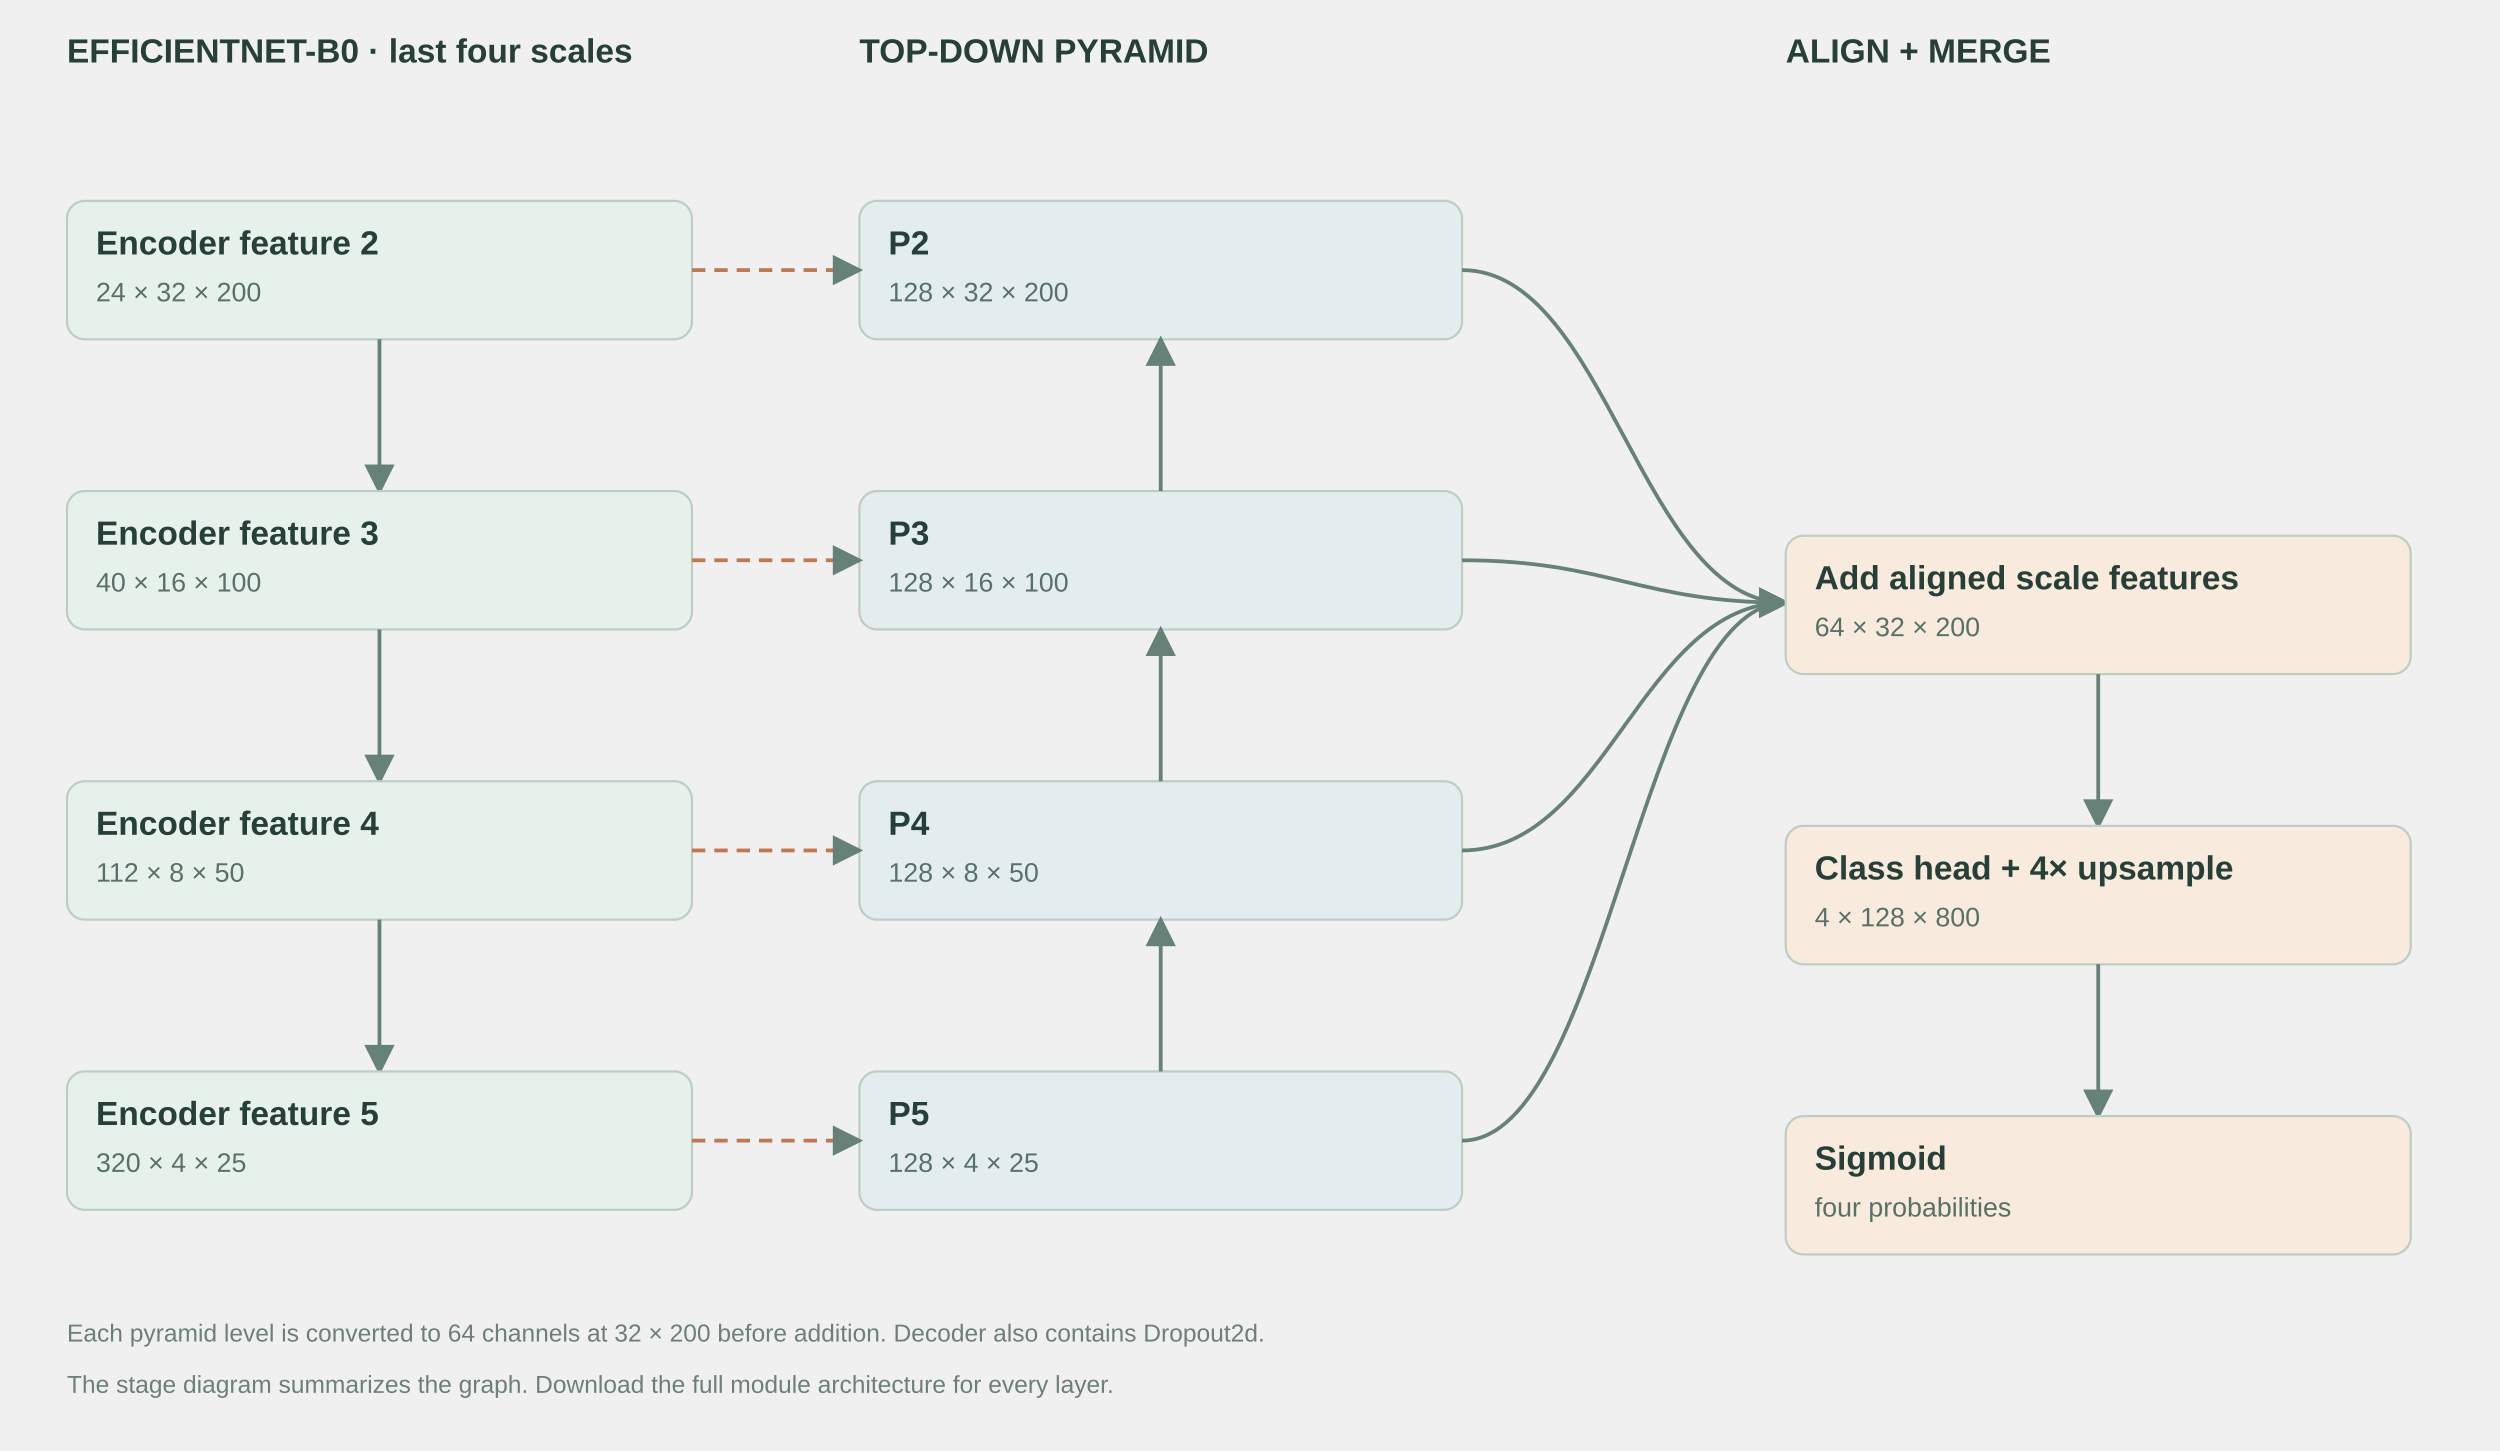
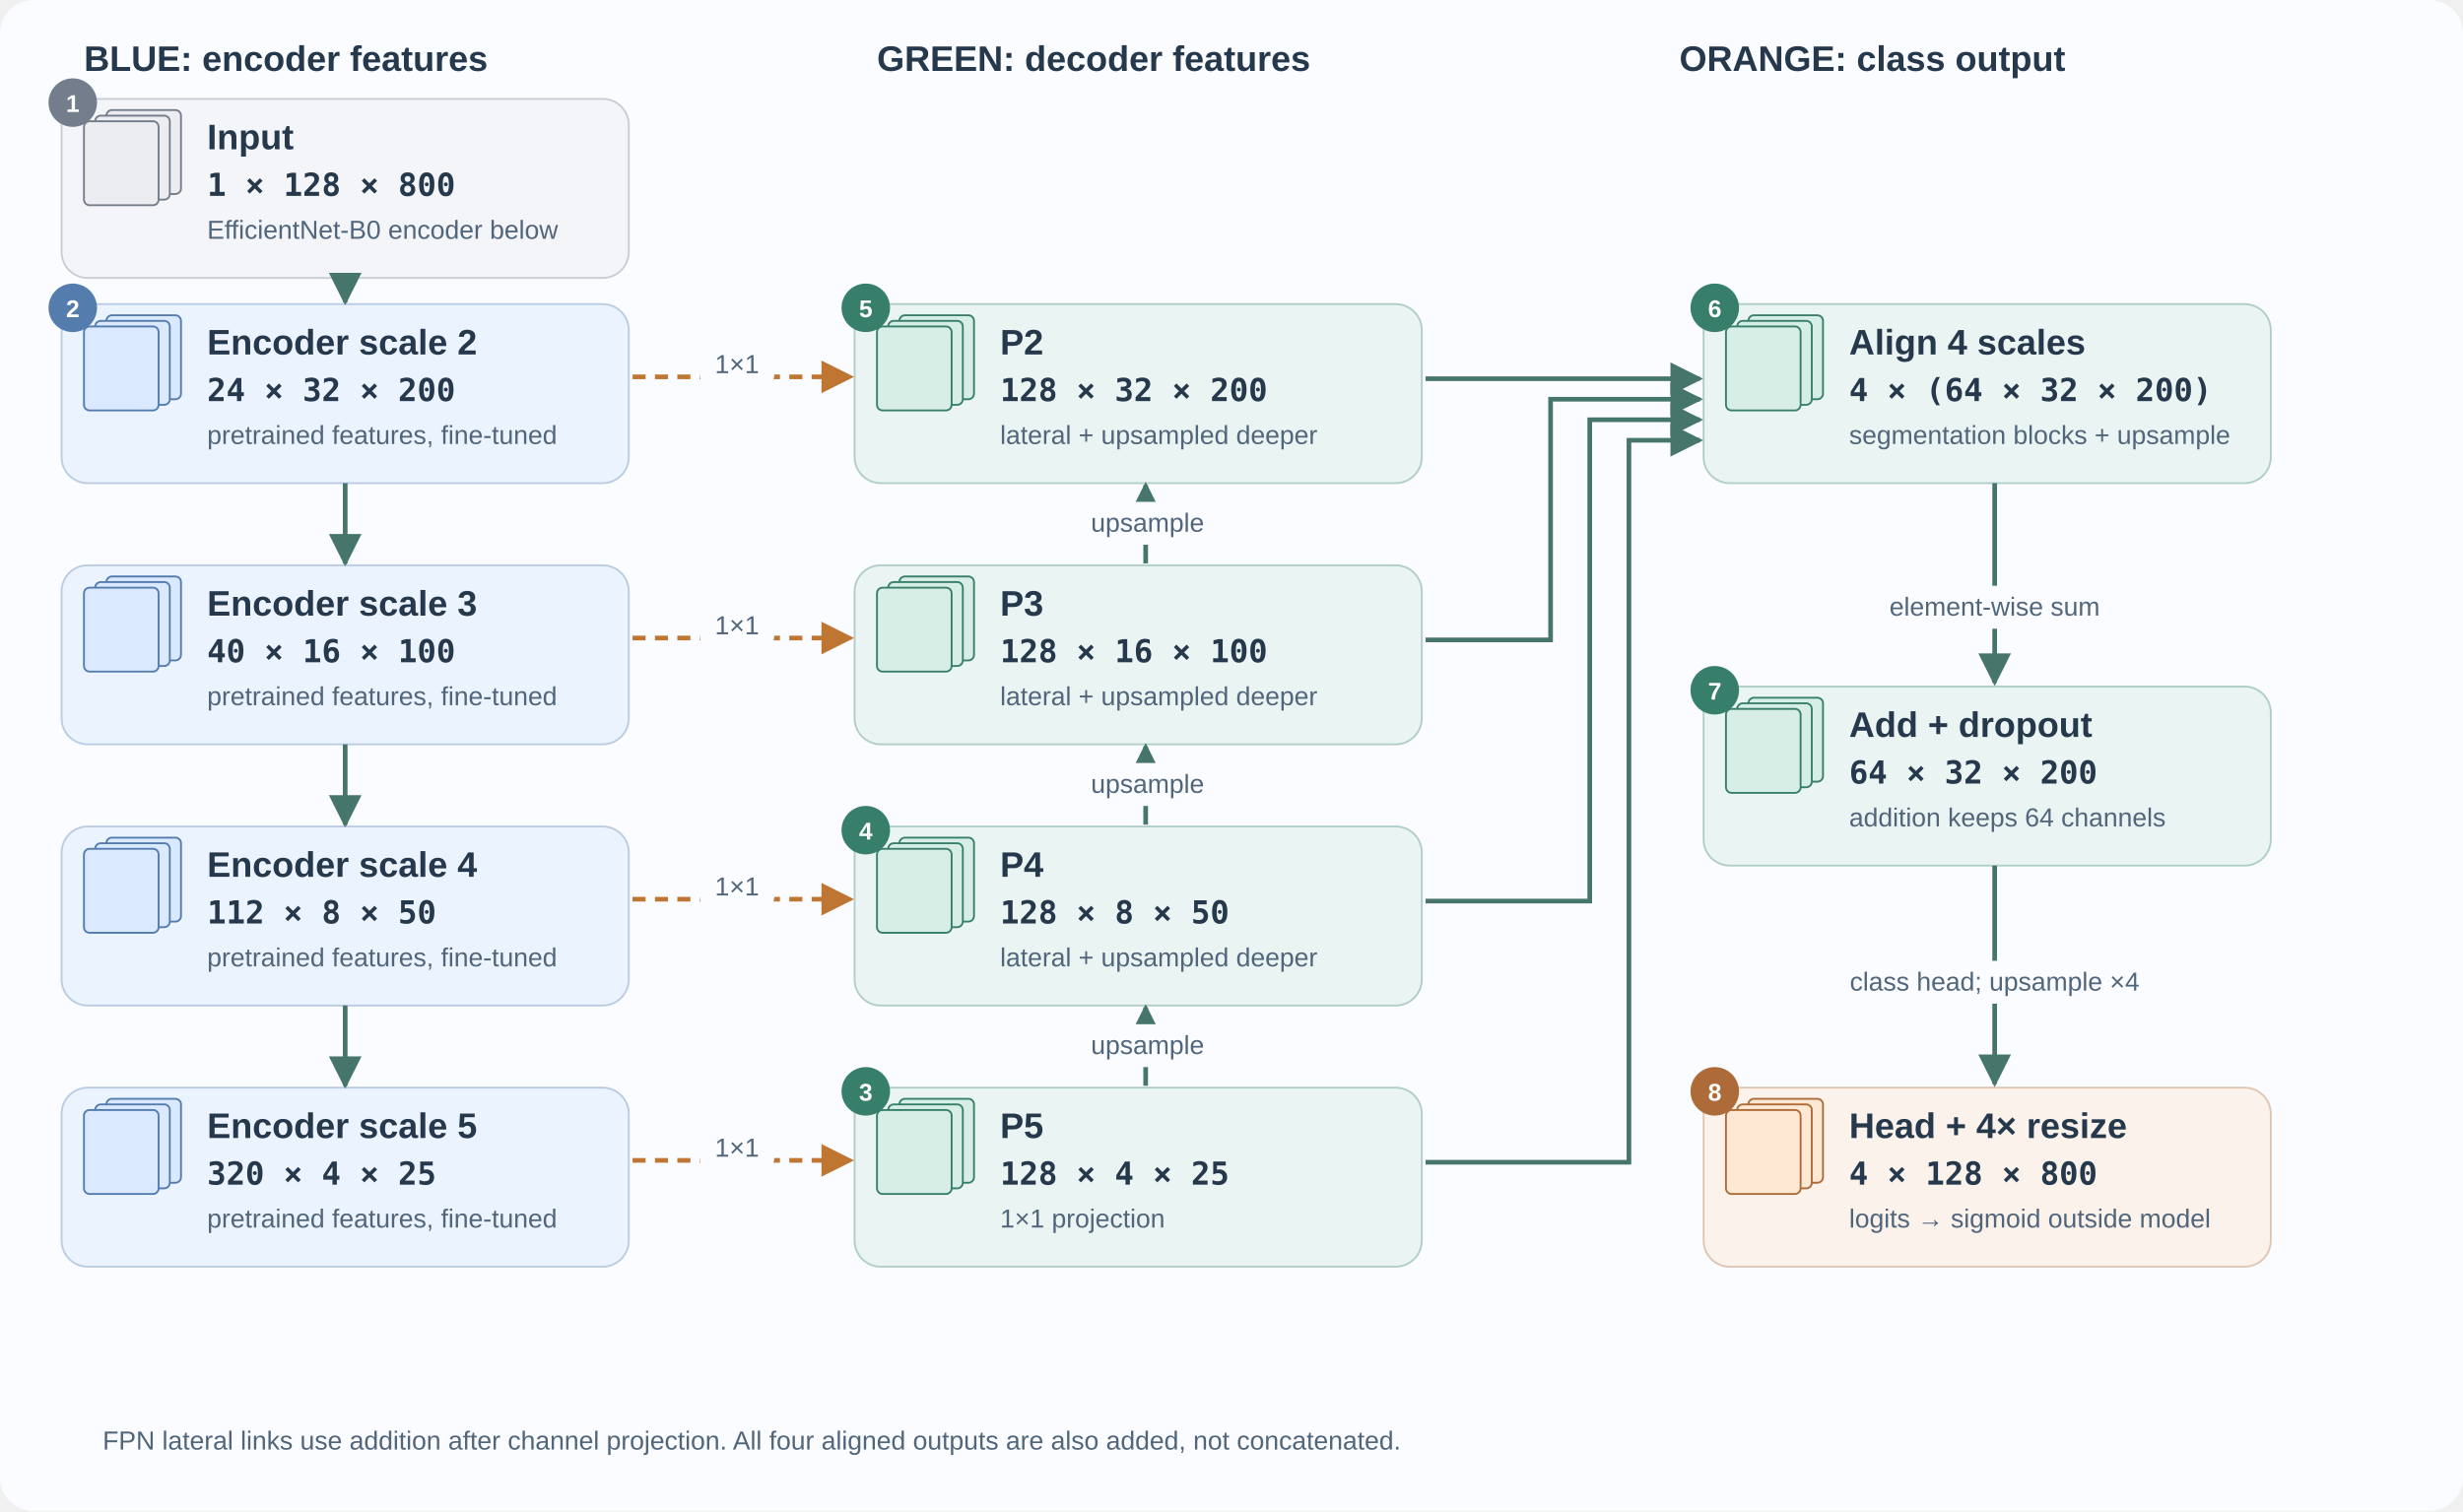
- <svg xmlns="http://www.w3.org/2000/svg" viewBox="0 0 1120 650" role="group" aria-label="efficientnet_b0_fpn · actual checkpoint stage shapes">
+ <svg xmlns="http://www.w3.org/2000/svg" viewBox="0 0 1320 810" class="actual-architecture" role="img" aria-label="efficientnet_b0_fpn verified feature map architecture">
  <defs>
-     <marker id="arrow" markerWidth="8" markerHeight="8" refX="7" refY="4" orient="auto">
-       <path d="M0 0L8 4L0 8" fill="#668177" />
+     <marker id="efficientnet_b0_fpn-flow" viewBox="0 0 10 10" refX="9" refY="5" markerWidth="7" markerHeight="7" orient="auto">
+       <path d="M0 0 L10 5 L0 10 Z" fill="#46766b" />
+     </marker>
+     <marker id="efficientnet_b0_fpn-skip" viewBox="0 0 10 10" refX="9" refY="5" markerWidth="7" markerHeight="7" orient="auto">
+       <path d="M0 0 L10 5 L0 10 Z" fill="#c07633" />
    </marker>
  </defs>
-   <style>text{font-family:Arial,sans-serif;fill:#263f38}.title{font-size:15px;font-weight:bold}.sub{font-size:12px;fill:#577168}.tiny{font-size:11px;fill:#6c8077}.wire{fill:none;stroke:#668177;stroke-width:1.7;marker-end:url(#arrow)}.skip{fill:none;stroke:#be7951;stroke-width:1.7;stroke-dasharray:6 4;marker-end:url(#arrow)}</style>
-   <text x="30" y="28" class="title">EFFICIENTNET-B0 · last four scales</text>
-   <text x="385" y="28" class="title">TOP-DOWN PYRAMID</text>
-   <text x="800" y="28" class="title">ALIGN + MERGE</text>
-   <g data-detail="efficientnet_b0_fpn:enc2" tabindex="0" role="button" aria-label="Encoder feature 2: 24 × 32 × 200">
-     <rect x="30" y="90" width="280" height="62" rx="8" fill="#e7f1eb" stroke="#bdcec2" />
-     <text x="43" y="114" class="title">Encoder feature 2</text>
-     <text x="43" y="135" class="sub">24 × 32 × 200</text>
+   <style>.actual-architecture text{font-family:Arial,sans-serif;fill:#26394c}.actual-architecture .small{font-size:14px;fill:#51657b}.actual-architecture .shape{font:17px ui-monospace,monospace;font-weight:bold}.actual-architecture .heading{font-size:19px;font-weight:bold}.layer:focus{outline:none}.layer:focus .frame{stroke:#b05b22;stroke-width:3}.actual-architecture .arch-wire{stroke:#46766b;stroke-width:2.5;fill:none}.actual-architecture .arch-skip{stroke:#c07633;stroke-width:2.5;stroke-dasharray:7 5;fill:none}</style>
+   <rect width="100%" height="100%" rx="18" fill="#fafcff" />
+   <text x="45" y="38" class="heading" text-anchor="start">BLUE: encoder features</text>
+   <text x="470" y="38" class="heading" text-anchor="start">GREEN: decoder features</text>
+   <text x="900" y="38" class="heading" text-anchor="start">ORANGE: class output</text>
+   <g class="layer" data-stage="input" tabindex="0" role="button" aria-label="Input, 1 × 128 × 800">
+     <rect class="frame" x="33" y="53" width="304" height="96" rx="14" fill="#ecedf0" fill-opacity=".45" stroke="#737d8c" stroke-opacity=".35" />
+     <rect x="57" y="59.0" width="40" height="45" rx="3" fill="#ecedf0" stroke="#737d8c" />
+     <rect x="51" y="62.0" width="40" height="45" rx="3" fill="#ecedf0" stroke="#737d8c" />
+     <rect x="45" y="65.0" width="40" height="45" rx="3" fill="#ecedf0" stroke="#737d8c" />
+     <text x="111" y="80" class="heading" text-anchor="start">Input</text>
+     <text x="111" y="105" class="shape" text-anchor="start">1 × 128 × 800</text>
+     <text x="111" y="128" class="small" text-anchor="start">EfficientNet-B0 encoder below</text>
+     <circle cx="39" cy="55" r="13" fill="#737d8c" />
+     <text x="39" y="60" text-anchor="middle" style="font-size:13px;fill:white;font-weight:bold">1</text>
  </g>
-   <path d="M170 152 V220" class="wire" />
-   <g data-detail="efficientnet_b0_fpn:enc3" tabindex="0" role="button" aria-label="Encoder feature 3: 40 × 16 × 100">
-     <rect x="30" y="220" width="280" height="62" rx="8" fill="#e7f1eb" stroke="#bdcec2" />
-     <text x="43" y="244" class="title">Encoder feature 3</text>
-     <text x="43" y="265" class="sub">40 × 16 × 100</text>
+   <path class="arch-wire" d="M185 149 V162" marker-end="url(#efficientnet_b0_fpn-flow)" />
+   <g class="layer" data-stage="enc0" tabindex="0" role="button" aria-label="Encoder scale 2, 24 × 32 × 200">
+     <rect class="frame" x="33" y="163" width="304" height="96" rx="14" fill="#dae9ff" fill-opacity=".45" stroke="#547cad" stroke-opacity=".35" />
+     <rect x="57" y="169.0" width="40" height="45" rx="3" fill="#dae9ff" stroke="#547cad" />
+     <rect x="51" y="172.0" width="40" height="45" rx="3" fill="#dae9ff" stroke="#547cad" />
+     <rect x="45" y="175.0" width="40" height="45" rx="3" fill="#dae9ff" stroke="#547cad" />
+     <text x="111" y="190" class="heading" text-anchor="start">Encoder scale 2</text>
+     <text x="111" y="215" class="shape" text-anchor="start">24 × 32 × 200</text>
+     <text x="111" y="238" class="small" text-anchor="start">pretrained features, fine-tuned</text>
+     <circle cx="39" cy="165" r="13" fill="#547cad" />
+     <text x="39" y="170" text-anchor="middle" style="font-size:13px;fill:white;font-weight:bold">2</text>
  </g>
-   <path d="M170 282 V350" class="wire" />
-   <g data-detail="efficientnet_b0_fpn:enc4" tabindex="0" role="button" aria-label="Encoder feature 4: 112 × 8 × 50">
-     <rect x="30" y="350" width="280" height="62" rx="8" fill="#e7f1eb" stroke="#bdcec2" />
-     <text x="43" y="374" class="title">Encoder feature 4</text>
-     <text x="43" y="395" class="sub">112 × 8 × 50</text>
+   <g class="layer" data-stage="p2" tabindex="0" role="button" aria-label="P2, 128 × 32 × 200">
+     <rect class="frame" x="458" y="163" width="304" height="96" rx="14" fill="#d7eee6" fill-opacity=".45" stroke="#387f6b" stroke-opacity=".35" />
+     <rect x="482" y="169.0" width="40" height="45" rx="3" fill="#d7eee6" stroke="#387f6b" />
+     <rect x="476" y="172.0" width="40" height="45" rx="3" fill="#d7eee6" stroke="#387f6b" />
+     <rect x="470" y="175.0" width="40" height="45" rx="3" fill="#d7eee6" stroke="#387f6b" />
+     <text x="536" y="190" class="heading" text-anchor="start">P2</text>
+     <text x="536" y="215" class="shape" text-anchor="start">128 × 32 × 200</text>
+     <text x="536" y="238" class="small" text-anchor="start">lateral + upsampled deeper</text>
+     <circle cx="464" cy="165" r="13" fill="#387f6b" />
+     <text x="464" y="170" text-anchor="middle" style="font-size:13px;fill:white;font-weight:bold">5</text>
  </g>
-   <path d="M170 412 V480" class="wire" />
-   <g data-detail="efficientnet_b0_fpn:enc5" tabindex="0" role="button" aria-label="Encoder feature 5: 320 × 4 × 25">
-     <rect x="30" y="480" width="280" height="62" rx="8" fill="#e7f1eb" stroke="#bdcec2" />
-     <text x="43" y="504" class="title">Encoder feature 5</text>
-     <text x="43" y="525" class="sub">320 × 4 × 25</text>
+   <path class="arch-skip" d="M339 202 H456" marker-end="url(#efficientnet_b0_fpn-skip)" />
+   <rect x="375.05" y="184" width="39.9" height="23" rx="6" fill="#fafcff" />
+   <text x="395" y="200" class="small" text-anchor="middle">1×1</text>
+   <path class="arch-wire" d="M185 259 V302" marker-end="url(#efficientnet_b0_fpn-flow)" />
+   <path class="arch-wire" d="M614 302 V260" marker-end="url(#efficientnet_b0_fpn-flow)" />
+   <rect x="576.8" y="269.0" width="76.4" height="23" rx="6" fill="#fafcff" />
+   <text x="615" y="285.0" class="small" text-anchor="middle">upsample</text>
+   <g class="layer" data-stage="enc1" tabindex="0" role="button" aria-label="Encoder scale 3, 40 × 16 × 100">
+     <rect class="frame" x="33" y="303" width="304" height="96" rx="14" fill="#dae9ff" fill-opacity=".45" stroke="#547cad" stroke-opacity=".35" />
+     <rect x="57" y="309.0" width="40" height="45" rx="3" fill="#dae9ff" stroke="#547cad" />
+     <rect x="51" y="312.0" width="40" height="45" rx="3" fill="#dae9ff" stroke="#547cad" />
+     <rect x="45" y="315.0" width="40" height="45" rx="3" fill="#dae9ff" stroke="#547cad" />
+     <text x="111" y="330" class="heading" text-anchor="start">Encoder scale 3</text>
+     <text x="111" y="355" class="shape" text-anchor="start">40 × 16 × 100</text>
+     <text x="111" y="378" class="small" text-anchor="start">pretrained features, fine-tuned</text>
  </g>
-   <g data-detail="efficientnet_b0_fpn:p2" tabindex="0" role="button" aria-label="P2: 128 × 32 × 200">
-     <rect x="385" y="90" width="270" height="62" rx="8" fill="#e3edf0" stroke="#bdcec2" />
-     <text x="398" y="114" class="title">P2</text>
-     <text x="398" y="135" class="sub">128 × 32 × 200</text>
+   <g class="layer" data-stage="p3" tabindex="0" role="button" aria-label="P3, 128 × 16 × 100">
+     <rect class="frame" x="458" y="303" width="304" height="96" rx="14" fill="#d7eee6" fill-opacity=".45" stroke="#387f6b" stroke-opacity=".35" />
+     <rect x="482" y="309.0" width="40" height="45" rx="3" fill="#d7eee6" stroke="#387f6b" />
+     <rect x="476" y="312.0" width="40" height="45" rx="3" fill="#d7eee6" stroke="#387f6b" />
+     <rect x="470" y="315.0" width="40" height="45" rx="3" fill="#d7eee6" stroke="#387f6b" />
+     <text x="536" y="330" class="heading" text-anchor="start">P3</text>
+     <text x="536" y="355" class="shape" text-anchor="start">128 × 16 × 100</text>
+     <text x="536" y="378" class="small" text-anchor="start">lateral + upsampled deeper</text>
  </g>
-   <path d="M310 121 H385" class="skip" />
-   <path d="M655 121 C720 121,735 270,800 270" class="wire" />
-   <g data-detail="efficientnet_b0_fpn:p3" tabindex="0" role="button" aria-label="P3: 128 × 16 × 100">
-     <rect x="385" y="220" width="270" height="62" rx="8" fill="#e3edf0" stroke="#bdcec2" />
-     <text x="398" y="244" class="title">P3</text>
-     <text x="398" y="265" class="sub">128 × 16 × 100</text>
+   <path class="arch-skip" d="M339 342 H456" marker-end="url(#efficientnet_b0_fpn-skip)" />
+   <rect x="375.05" y="324" width="39.9" height="23" rx="6" fill="#fafcff" />
+   <text x="395" y="340" class="small" text-anchor="middle">1×1</text>
+   <path class="arch-wire" d="M185 399 V442" marker-end="url(#efficientnet_b0_fpn-flow)" />
+   <path class="arch-wire" d="M614 442 V400" marker-end="url(#efficientnet_b0_fpn-flow)" />
+   <rect x="576.8" y="409.0" width="76.4" height="23" rx="6" fill="#fafcff" />
+   <text x="615" y="425.0" class="small" text-anchor="middle">upsample</text>
+   <g class="layer" data-stage="enc2" tabindex="0" role="button" aria-label="Encoder scale 4, 112 × 8 × 50">
+     <rect class="frame" x="33" y="443" width="304" height="96" rx="14" fill="#dae9ff" fill-opacity=".45" stroke="#547cad" stroke-opacity=".35" />
+     <rect x="57" y="449.0" width="40" height="45" rx="3" fill="#dae9ff" stroke="#547cad" />
+     <rect x="51" y="452.0" width="40" height="45" rx="3" fill="#dae9ff" stroke="#547cad" />
+     <rect x="45" y="455.0" width="40" height="45" rx="3" fill="#dae9ff" stroke="#547cad" />
+     <text x="111" y="470" class="heading" text-anchor="start">Encoder scale 4</text>
+     <text x="111" y="495" class="shape" text-anchor="start">112 × 8 × 50</text>
+     <text x="111" y="518" class="small" text-anchor="start">pretrained features, fine-tuned</text>
  </g>
-   <path d="M310 251 H385" class="skip" />
-   <path d="M520 220 V152" class="wire" />
-   <path d="M655 251 C720 251,735 270,800 270" class="wire" />
-   <g data-detail="efficientnet_b0_fpn:p4" tabindex="0" role="button" aria-label="P4: 128 × 8 × 50">
-     <rect x="385" y="350" width="270" height="62" rx="8" fill="#e3edf0" stroke="#bdcec2" />
-     <text x="398" y="374" class="title">P4</text>
-     <text x="398" y="395" class="sub">128 × 8 × 50</text>
+   <g class="layer" data-stage="p4" tabindex="0" role="button" aria-label="P4, 128 × 8 × 50">
+     <rect class="frame" x="458" y="443" width="304" height="96" rx="14" fill="#d7eee6" fill-opacity=".45" stroke="#387f6b" stroke-opacity=".35" />
+     <rect x="482" y="449.0" width="40" height="45" rx="3" fill="#d7eee6" stroke="#387f6b" />
+     <rect x="476" y="452.0" width="40" height="45" rx="3" fill="#d7eee6" stroke="#387f6b" />
+     <rect x="470" y="455.0" width="40" height="45" rx="3" fill="#d7eee6" stroke="#387f6b" />
+     <text x="536" y="470" class="heading" text-anchor="start">P4</text>
+     <text x="536" y="495" class="shape" text-anchor="start">128 × 8 × 50</text>
+     <text x="536" y="518" class="small" text-anchor="start">lateral + upsampled deeper</text>
+     <circle cx="464" cy="445" r="13" fill="#387f6b" />
+     <text x="464" y="450" text-anchor="middle" style="font-size:13px;fill:white;font-weight:bold">4</text>
  </g>
-   <path d="M310 381 H385" class="skip" />
-   <path d="M520 350 V282" class="wire" />
-   <path d="M655 381 C720 381,735 270,800 270" class="wire" />
-   <g data-detail="efficientnet_b0_fpn:p5" tabindex="0" role="button" aria-label="P5: 128 × 4 × 25">
-     <rect x="385" y="480" width="270" height="62" rx="8" fill="#e3edf0" stroke="#bdcec2" />
-     <text x="398" y="504" class="title">P5</text>
-     <text x="398" y="525" class="sub">128 × 4 × 25</text>
+   <path class="arch-skip" d="M339 482 H456" marker-end="url(#efficientnet_b0_fpn-skip)" />
+   <rect x="375.05" y="464" width="39.9" height="23" rx="6" fill="#fafcff" />
+   <text x="395" y="480" class="small" text-anchor="middle">1×1</text>
+   <path class="arch-wire" d="M185 539 V582" marker-end="url(#efficientnet_b0_fpn-flow)" />
+   <path class="arch-wire" d="M614 582 V540" marker-end="url(#efficientnet_b0_fpn-flow)" />
+   <rect x="576.8" y="549.0" width="76.4" height="23" rx="6" fill="#fafcff" />
+   <text x="615" y="565.0" class="small" text-anchor="middle">upsample</text>
+   <g class="layer" data-stage="enc3" tabindex="0" role="button" aria-label="Encoder scale 5, 320 × 4 × 25">
+     <rect class="frame" x="33" y="583" width="304" height="96" rx="14" fill="#dae9ff" fill-opacity=".45" stroke="#547cad" stroke-opacity=".35" />
+     <rect x="57" y="589.0" width="40" height="45" rx="3" fill="#dae9ff" stroke="#547cad" />
+     <rect x="51" y="592.0" width="40" height="45" rx="3" fill="#dae9ff" stroke="#547cad" />
+     <rect x="45" y="595.0" width="40" height="45" rx="3" fill="#dae9ff" stroke="#547cad" />
+     <text x="111" y="610" class="heading" text-anchor="start">Encoder scale 5</text>
+     <text x="111" y="635" class="shape" text-anchor="start">320 × 4 × 25</text>
+     <text x="111" y="658" class="small" text-anchor="start">pretrained features, fine-tuned</text>
  </g>
-   <path d="M310 511 H385" class="skip" />
-   <path d="M520 480 V412" class="wire" />
-   <path d="M655 511 C720 511,735 270,800 270" class="wire" />
-   <g data-detail="fpn-merge" tabindex="0" role="button" aria-label="Add aligned scale features: 64 × 32 × 200">
-     <rect x="800" y="240" width="280" height="62" rx="8" fill="#f8eadc" stroke="#bdcec2" />
-     <text x="813" y="264" class="title">Add aligned scale features</text>
-     <text x="813" y="285" class="sub">64 × 32 × 200</text>
+   <g class="layer" data-stage="p5" tabindex="0" role="button" aria-label="P5, 128 × 4 × 25">
+     <rect class="frame" x="458" y="583" width="304" height="96" rx="14" fill="#d7eee6" fill-opacity=".45" stroke="#387f6b" stroke-opacity=".35" />
+     <rect x="482" y="589.0" width="40" height="45" rx="3" fill="#d7eee6" stroke="#387f6b" />
+     <rect x="476" y="592.0" width="40" height="45" rx="3" fill="#d7eee6" stroke="#387f6b" />
+     <rect x="470" y="595.0" width="40" height="45" rx="3" fill="#d7eee6" stroke="#387f6b" />
+     <text x="536" y="610" class="heading" text-anchor="start">P5</text>
+     <text x="536" y="635" class="shape" text-anchor="start">128 × 4 × 25</text>
+     <text x="536" y="658" class="small" text-anchor="start">1×1 projection</text>
+     <circle cx="464" cy="585" r="13" fill="#387f6b" />
+     <text x="464" y="590" text-anchor="middle" style="font-size:13px;fill:white;font-weight:bold">3</text>
  </g>
-   <path d="M940 302 V370" class="wire" />
-   <g data-detail="logits" tabindex="0" role="button" aria-label="Class head + 4× upsample: 4 × 128 × 800">
-     <rect x="800" y="370" width="280" height="62" rx="8" fill="#f8eadc" stroke="#bdcec2" />
-     <text x="813" y="394" class="title">Class head + 4× upsample</text>
-     <text x="813" y="415" class="sub">4 × 128 × 800</text>
+   <path class="arch-skip" d="M339 622 H456" marker-end="url(#efficientnet_b0_fpn-skip)" />
+   <rect x="375.05" y="604" width="39.9" height="23" rx="6" fill="#fafcff" />
+   <text x="395" y="620" class="small" text-anchor="middle">1×1</text>
+   <g class="layer" data-stage="align" tabindex="0" role="button" aria-label="Align 4 scales, 4 × (64 × 32 × 200)">
+     <rect class="frame" x="913" y="163" width="304" height="96" rx="14" fill="#d7eee6" fill-opacity=".45" stroke="#387f6b" stroke-opacity=".35" />
+     <rect x="937" y="169.0" width="40" height="45" rx="3" fill="#d7eee6" stroke="#387f6b" />
+     <rect x="931" y="172.0" width="40" height="45" rx="3" fill="#d7eee6" stroke="#387f6b" />
+     <rect x="925" y="175.0" width="40" height="45" rx="3" fill="#d7eee6" stroke="#387f6b" />
+     <text x="991" y="190" class="heading" text-anchor="start">Align 4 scales</text>
+     <text x="991" y="215" class="shape" text-anchor="start">4 × (64 × 32 × 200)</text>
+     <text x="991" y="238" class="small" text-anchor="start">segmentation blocks + upsample</text>
+     <circle cx="919" cy="165" r="13" fill="#387f6b" />
+     <text x="919" y="170" text-anchor="middle" style="font-size:13px;fill:white;font-weight:bold">6</text>
  </g>
-   <path d="M940 432 V500" class="wire" />
-   <g data-detail="sigmoid" tabindex="0" role="button" aria-label="Sigmoid: four probabilities">
-     <rect x="800" y="500" width="280" height="62" rx="8" fill="#f8eadc" stroke="#bdcec2" />
-     <text x="813" y="524" class="title">Sigmoid</text>
-     <text x="813" y="545" class="sub">four probabilities</text>
+   <path class="arch-wire" d="M764 203 H810 V203 H911" marker-end="url(#efficientnet_b0_fpn-flow)" />
+   <path class="arch-wire" d="M764 343 H831 V214 H911" marker-end="url(#efficientnet_b0_fpn-flow)" />
+   <path class="arch-wire" d="M764 483 H852 V225 H911" marker-end="url(#efficientnet_b0_fpn-flow)" />
+   <path class="arch-wire" d="M764 623 H873 V236 H911" marker-end="url(#efficientnet_b0_fpn-flow)" />
+   <g class="layer" data-stage="merge" tabindex="0" role="button" aria-label="Add + dropout, 64 × 32 × 200">
+     <rect class="frame" x="913" y="368" width="304" height="96" rx="14" fill="#d7eee6" fill-opacity=".45" stroke="#387f6b" stroke-opacity=".35" />
+     <rect x="937" y="374.0" width="40" height="45" rx="3" fill="#d7eee6" stroke="#387f6b" />
+     <rect x="931" y="377.0" width="40" height="45" rx="3" fill="#d7eee6" stroke="#387f6b" />
+     <rect x="925" y="380.0" width="40" height="45" rx="3" fill="#d7eee6" stroke="#387f6b" />
+     <text x="991" y="395" class="heading" text-anchor="start">Add + dropout</text>
+     <text x="991" y="420" class="shape" text-anchor="start">64 × 32 × 200</text>
+     <text x="991" y="443" class="small" text-anchor="start">addition keeps 64 channels</text>
+     <circle cx="919" cy="370" r="13" fill="#387f6b" />
+     <text x="919" y="375" text-anchor="middle" style="font-size:13px;fill:white;font-weight:bold">7</text>
  </g>
-   <text x="30" y="601" class="tiny">Each pyramid level is converted to 64 channels at 32 × 200 before addition. Decoder also contains Dropout2d.</text>
-   <text x="30" y="624" class="tiny">The stage diagram summarizes the graph. Download the full module architecture for every layer.</text>
+   <path class="arch-wire" d="M1069 259 V366" marker-end="url(#efficientnet_b0_fpn-flow)" />
+   <rect x="1001.6" y="314" width="134.8" height="23" rx="6" fill="#fafcff" />
+   <text x="1069" y="330" class="small" text-anchor="middle">element-wise sum</text>
+   <g class="layer" data-stage="head" tabindex="0" role="button" aria-label="Head + 4× resize, 4 × 128 × 800">
+     <rect class="frame" x="913" y="583" width="304" height="96" rx="14" fill="#fce8d3" fill-opacity=".45" stroke="#ad6b39" stroke-opacity=".35" />
+     <rect x="937" y="589.0" width="40" height="45" rx="3" fill="#fce8d3" stroke="#ad6b39" />
+     <rect x="931" y="592.0" width="40" height="45" rx="3" fill="#fce8d3" stroke="#ad6b39" />
+     <rect x="925" y="595.0" width="40" height="45" rx="3" fill="#fce8d3" stroke="#ad6b39" />
+     <text x="991" y="610" class="heading" text-anchor="start">Head + 4× resize</text>
+     <text x="991" y="635" class="shape" text-anchor="start">4 × 128 × 800</text>
+     <text x="991" y="658" class="small" text-anchor="start">logits → sigmoid outside model</text>
+     <circle cx="919" cy="585" r="13" fill="#ad6b39" />
+     <text x="919" y="590" text-anchor="middle" style="font-size:13px;fill:white;font-weight:bold">8</text>
+   </g>
+   <path class="arch-wire" d="M1069 464 V581" marker-end="url(#efficientnet_b0_fpn-flow)" />
+   <rect x="976.05" y="515" width="185.9" height="23" rx="6" fill="#fafcff" />
+   <text x="1069" y="531" class="small" text-anchor="middle">class head; upsample ×4</text>
+   <text x="55" y="777" class="small" text-anchor="start">FPN lateral links use addition after channel projection. All four aligned outputs are also added, not concatenated.</text>
</svg>
